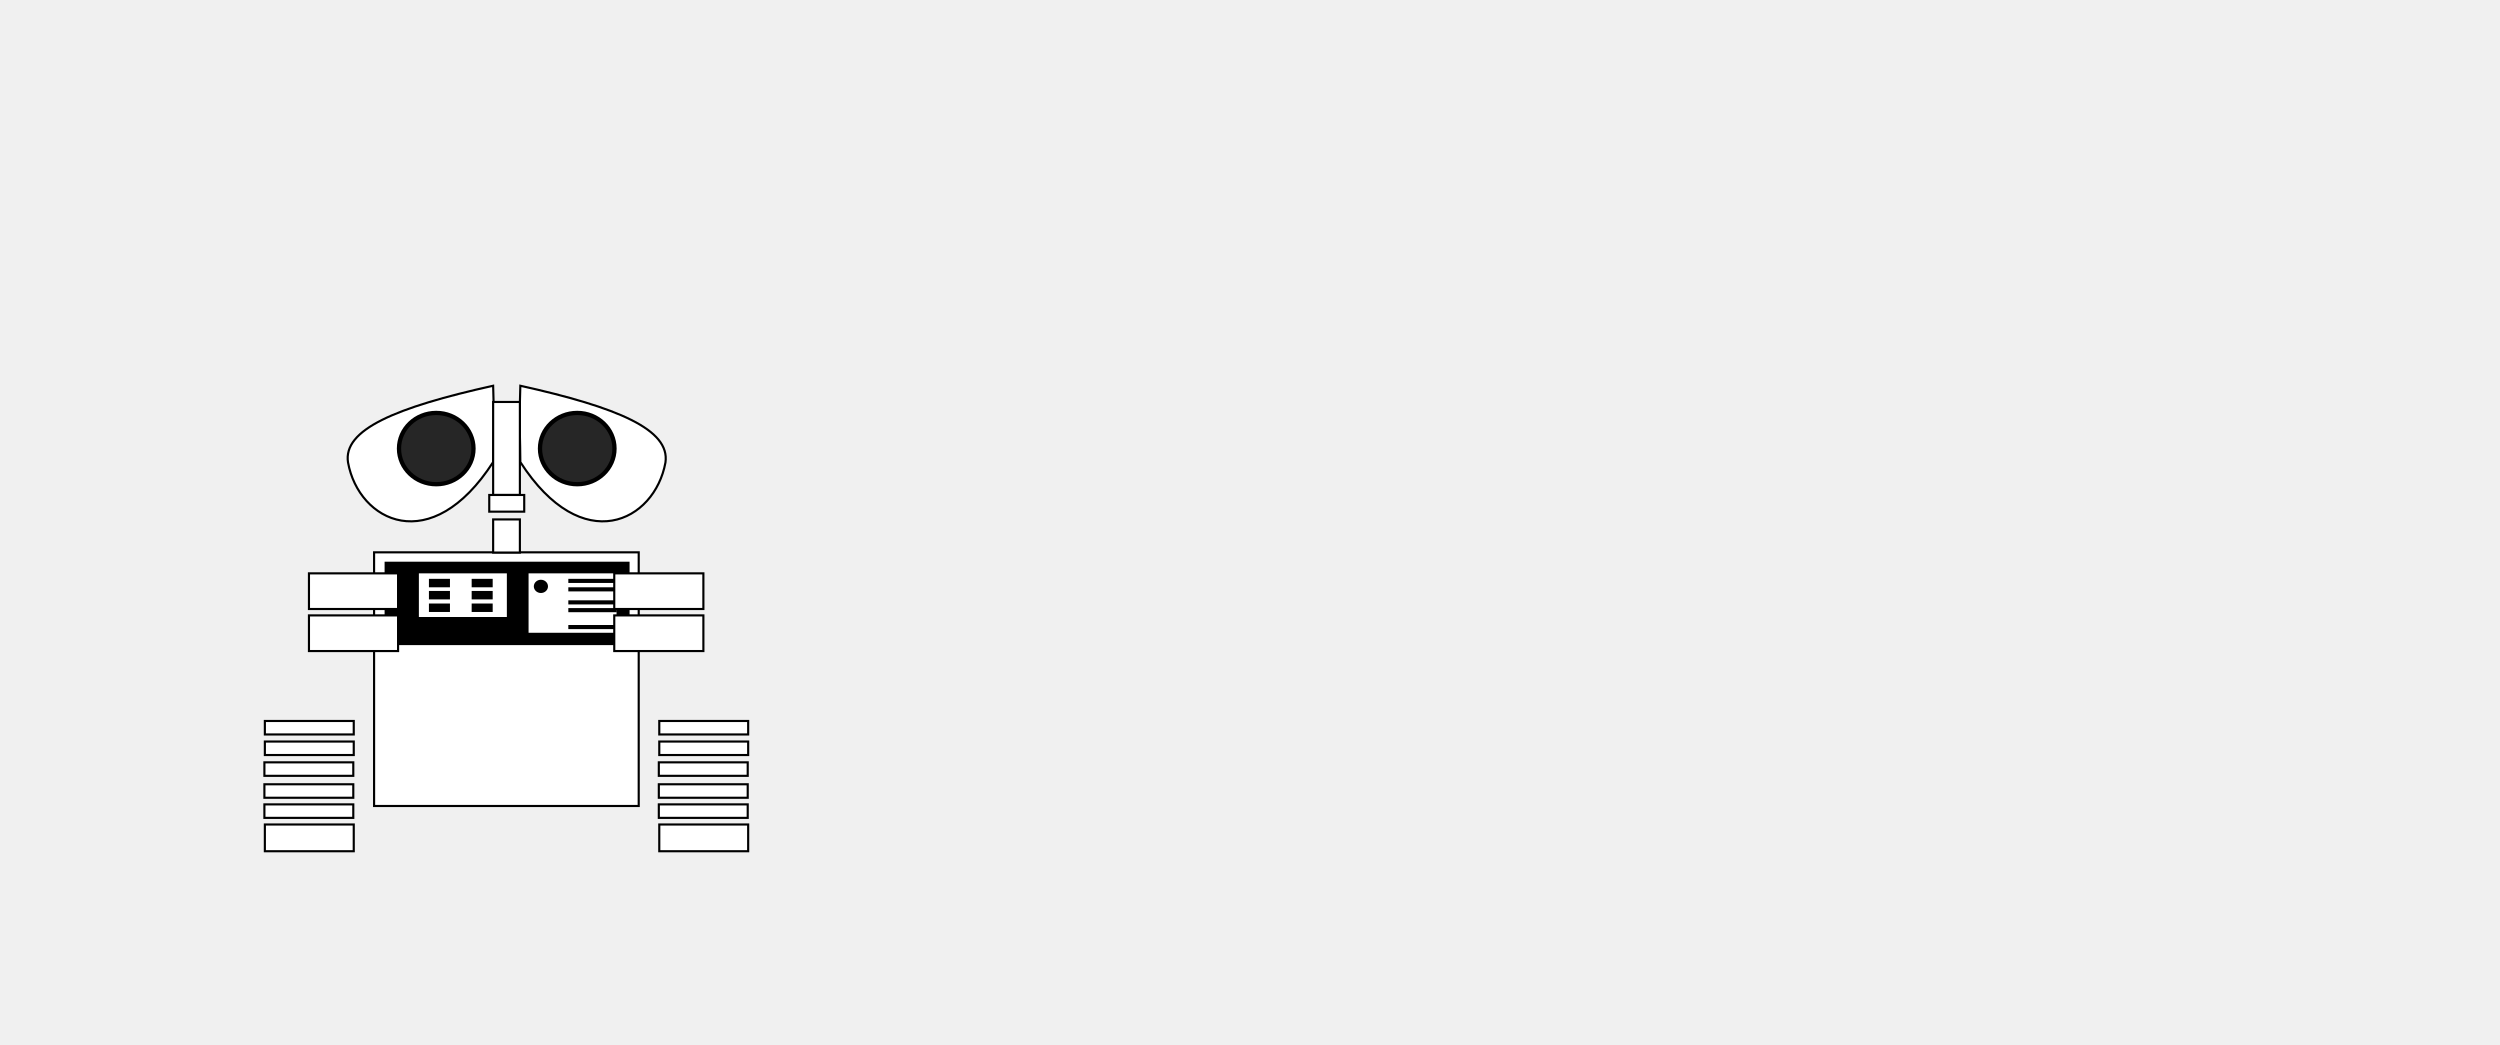
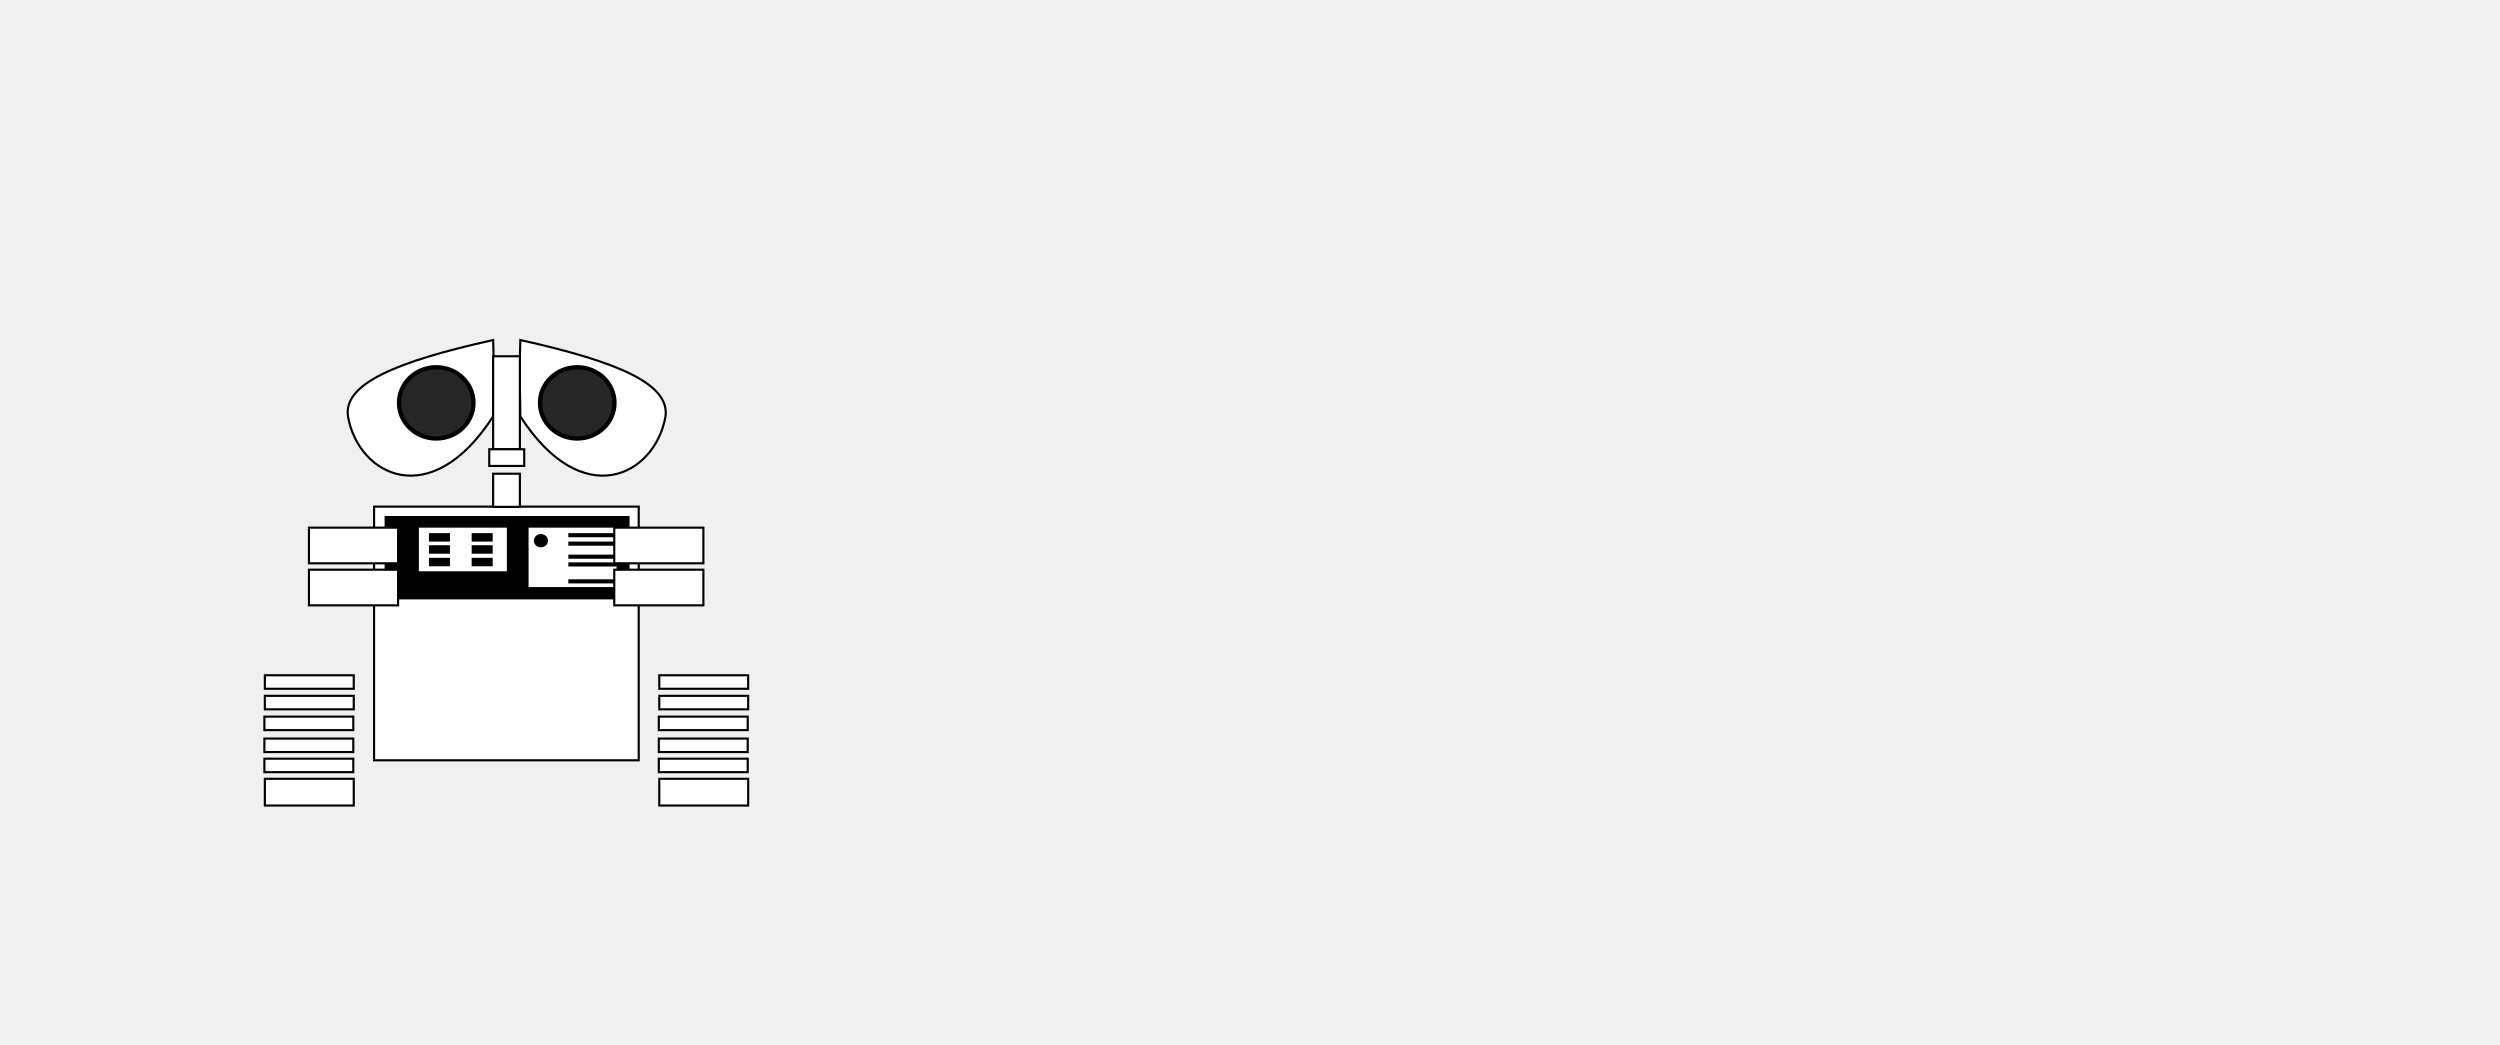
<svg xmlns="http://www.w3.org/2000/svg" version="1.1" id="Ebene_1" x="0px" y="0px" viewBox="0 0 1094 457" style="enable-background:new 0 0 1094 457;" xml:space="preserve">
  <style type="text/css">
	.st0{fill:#FFFFFF;stroke:#000000;stroke-width:0.937;stroke-miterlimit:10;}
	.st1{fill:#FFFFFF;}
	.st2{fill:#262626;stroke:#000000;stroke-width:1.874;stroke-miterlimit:10;}
</style>
-   <path class="st0" d="M215.8,168.8c0.6,19.1,0,23.8,0,33.4c-27.2,42.2-58.8,26-63.5,0.2C150,188,173.1,178.3,215.8,168.8z" />
-   <path class="st0" d="M227.7,168.8c-0.6,19.1,0,23.8,0,33.4c27.2,42.2,58.8,26,63.5,0.2C293.3,188,270.4,178.3,227.7,168.8z" />
-   <rect x="163.7" y="241.7" class="st0" width="115.8" height="111" />
-   <rect x="115.9" y="360.8" class="st0" width="38.9" height="11.7" />
-   <rect x="115.9" y="315.5" class="st0" width="38.9" height="5.9" />
-   <rect x="115.9" y="324.5" class="st0" width="38.9" height="5.9" />
-   <rect x="115.7" y="333.6" class="st0" width="38.9" height="5.9" />
-   <rect x="115.7" y="343.2" class="st0" width="38.9" height="5.9" />
-   <rect x="115.7" y="352" class="st0" width="38.9" height="5.9" />
-   <rect x="288.5" y="360.8" class="st0" width="38.9" height="11.7" />
-   <rect x="288.5" y="315.5" class="st0" width="38.9" height="5.9" />
-   <rect x="288.5" y="324.5" class="st0" width="38.9" height="5.9" />
-   <rect x="288.3" y="333.6" class="st0" width="38.9" height="5.9" />
-   <rect x="288.3" y="343.2" class="st0" width="38.9" height="5.9" />
-   <rect x="288.3" y="352" class="st0" width="38.9" height="5.9" />
-   <rect x="215.8" y="227.3" class="st0" width="11.7" height="14.5" />
-   <rect x="215.8" y="175.9" class="st0" width="11.7" height="40.7" />
-   <rect x="214.1" y="216.6" class="st0" width="15.3" height="7.3" />
-   <rect x="168.3" y="245.8" width="107.2" height="36.5" />
-   <rect x="183.3" y="250.9" class="st1" width="38.5" height="19.1" />
-   <rect x="231.3" y="250.9" class="st1" width="38.5" height="26" />
-   <rect x="206.4" y="253.3" width="9.2" height="3.7" />
-   <rect x="206.4" y="258.6" width="9.2" height="3.7" />
-   <rect x="206.4" y="264.1" width="9.2" height="3.7" />
-   <rect x="187.7" y="253.3" width="9.2" height="3.7" />
-   <rect x="187.7" y="258.6" width="9.2" height="3.7" />
-   <rect x="187.7" y="264.1" width="9.2" height="3.7" />
-   <rect x="248.7" y="253.3" width="21.2" height="1.8" />
-   <rect x="248.7" y="257" width="21.2" height="1.8" />
-   <rect x="248.7" y="262.7" width="21.2" height="1.8" />
-   <rect x="248.7" y="266.1" width="21.2" height="1.8" />
-   <rect x="248.7" y="273.5" width="21.2" height="1.8" />
-   <ellipse cx="236.7" cy="256.6" rx="3.1" ry="2.9" />
-   <ellipse class="st2" cx="190.9" cy="196.3" rx="16.3" ry="15.6" />
-   <ellipse class="st2" cx="252.6" cy="196.3" rx="16.3" ry="15.6" />
-   <rect x="135.2" y="250.9" class="st0" width="39" height="15.6" />
-   <rect x="135.2" y="269.3" class="st0" width="39" height="15.6" />
-   <rect x="268.8" y="250.9" class="st0" width="39" height="15.6" />
-   <rect x="268.8" y="269.3" class="st0" width="39" height="15.6" />
+   <path class="st0" d="M215.8,148.8c0.6,19.1,0,23.8,0,33.4c-27.2,42.2-58.8,26-63.5,0.2C150,168,173.1,158.3,215.8,148.8z" />
+   <path class="st0" d="M227.7,148.8c-0.6,19.1,0,23.8,0,33.4c27.2,42.2,58.8,26,63.5,0.2C293.3,168,270.4,158.3,227.7,148.8z" />
+   <rect x="163.7" y="221.7" class="st0" width="115.8" height="111" />
+   <rect x="115.9" y="340.8" class="st0" width="38.9" height="11.7" />
+   <rect x="115.9" y="295.5" class="st0" width="38.9" height="5.9" />
+   <rect x="115.9" y="304.5" class="st0" width="38.9" height="5.9" />
+   <rect x="115.7" y="313.6" class="st0" width="38.9" height="5.9" />
+   <rect x="115.7" y="323.2" class="st0" width="38.9" height="5.9" />
+   <rect x="115.7" y="332" class="st0" width="38.9" height="5.9" />
+   <rect x="288.5" y="340.8" class="st0" width="38.9" height="11.7" />
+   <rect x="288.5" y="295.5" class="st0" width="38.9" height="5.9" />
+   <rect x="288.5" y="304.5" class="st0" width="38.9" height="5.9" />
+   <rect x="288.3" y="313.6" class="st0" width="38.9" height="5.9" />
+   <rect x="288.3" y="323.2" class="st0" width="38.9" height="5.9" />
+   <rect x="288.3" y="332" class="st0" width="38.9" height="5.9" />
+   <rect x="215.8" y="207.3" class="st0" width="11.7" height="14.5" />
+   <rect x="215.8" y="155.9" class="st0" width="11.7" height="40.7" />
+   <rect x="214.1" y="196.6" class="st0" width="15.3" height="7.3" />
+   <rect x="168.3" y="225.8" width="107.2" height="36.5" />
+   <rect x="183.3" y="230.9" class="st1" width="38.5" height="19.1" />
+   <rect x="231.3" y="230.9" class="st1" width="38.5" height="26" />
+   <rect x="206.4" y="233.3" width="9.2" height="3.7" />
+   <rect x="206.4" y="238.6" width="9.2" height="3.7" />
+   <rect x="206.4" y="244.1" width="9.2" height="3.7" />
+   <rect x="187.7" y="233.3" width="9.2" height="3.7" />
+   <rect x="187.7" y="238.6" width="9.2" height="3.7" />
+   <rect x="187.7" y="244.1" width="9.2" height="3.7" />
+   <rect x="248.7" y="233.3" width="21.2" height="1.8" />
+   <rect x="248.7" y="237" width="21.2" height="1.8" />
+   <rect x="248.7" y="242.7" width="21.2" height="1.8" />
+   <rect x="248.7" y="246.1" width="21.2" height="1.8" />
+   <rect x="248.7" y="253.5" width="21.2" height="1.8" />
+   <ellipse cx="236.7" cy="236.6" rx="3.1" ry="2.9" />
+   <ellipse class="st2" cx="190.9" cy="176.3" rx="16.3" ry="15.6" />
+   <ellipse class="st2" cx="252.6" cy="176.3" rx="16.3" ry="15.6" />
+   <rect x="135.2" y="230.9" class="st0" width="39" height="15.6" />
+   <rect x="135.2" y="249.3" class="st0" width="39" height="15.6" />
+   <rect x="268.8" y="230.9" class="st0" width="39" height="15.6" />
+   <rect x="268.8" y="249.3" class="st0" width="39" height="15.6" />
</svg>
